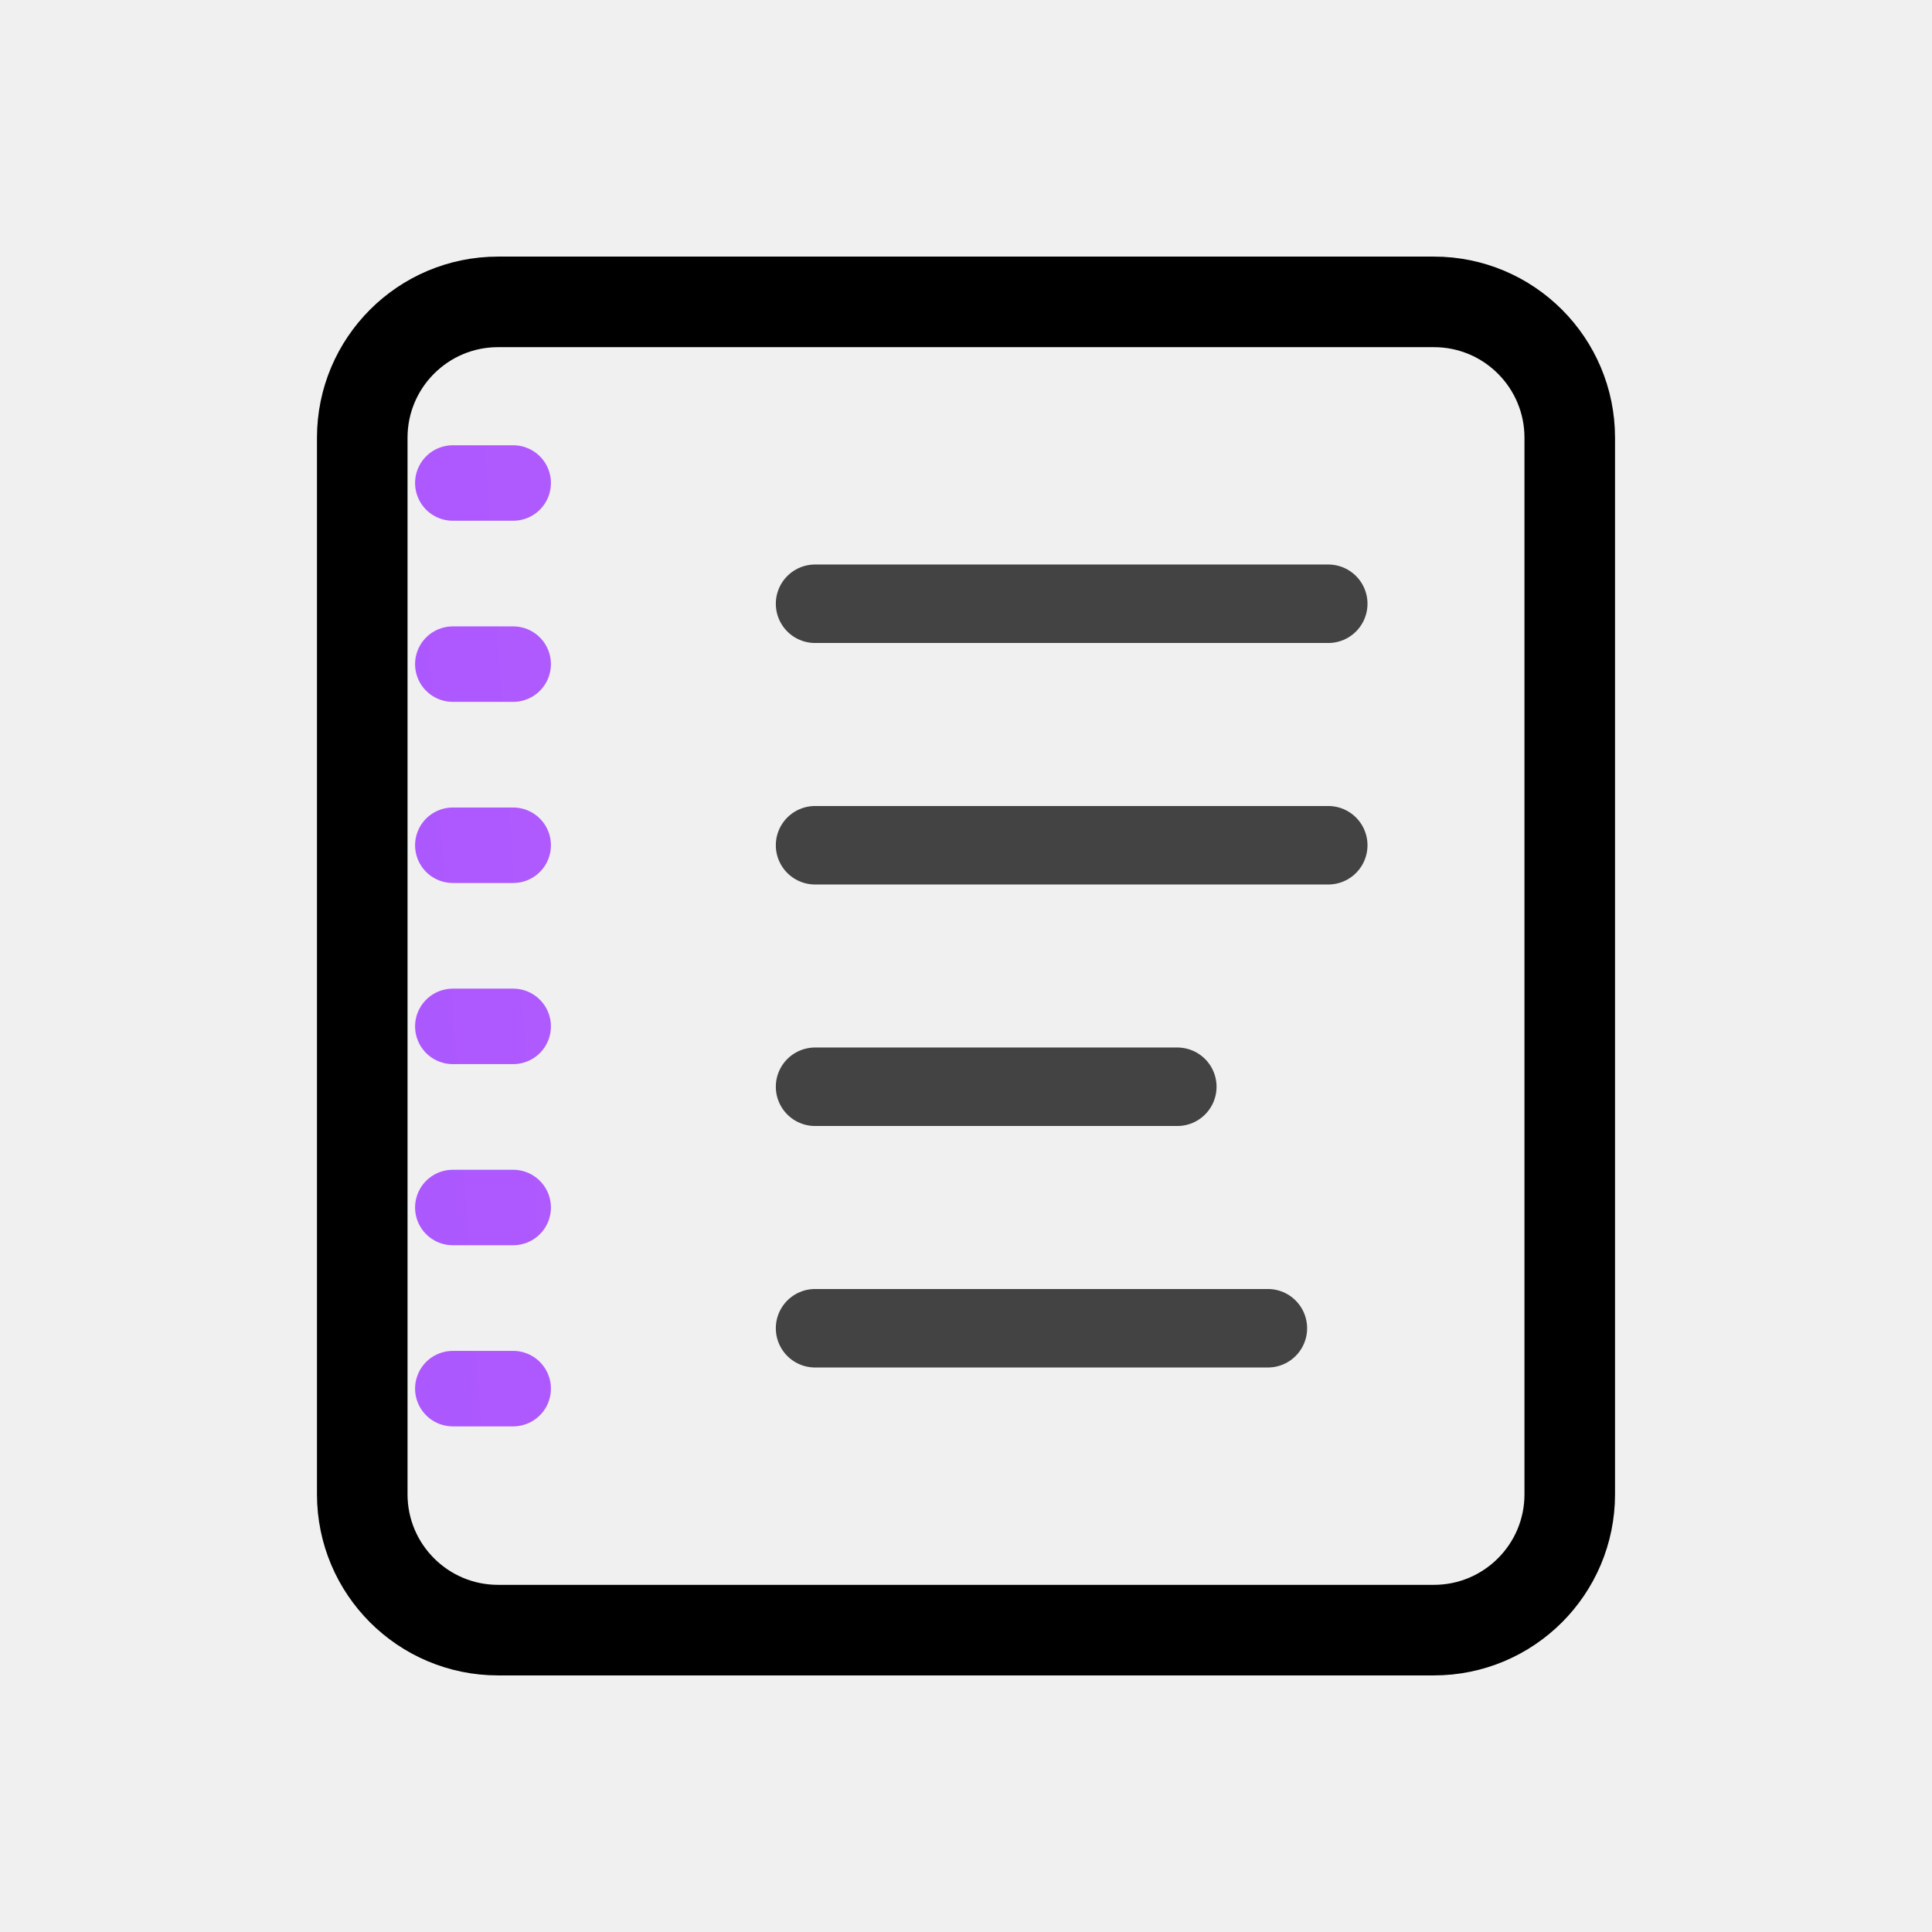
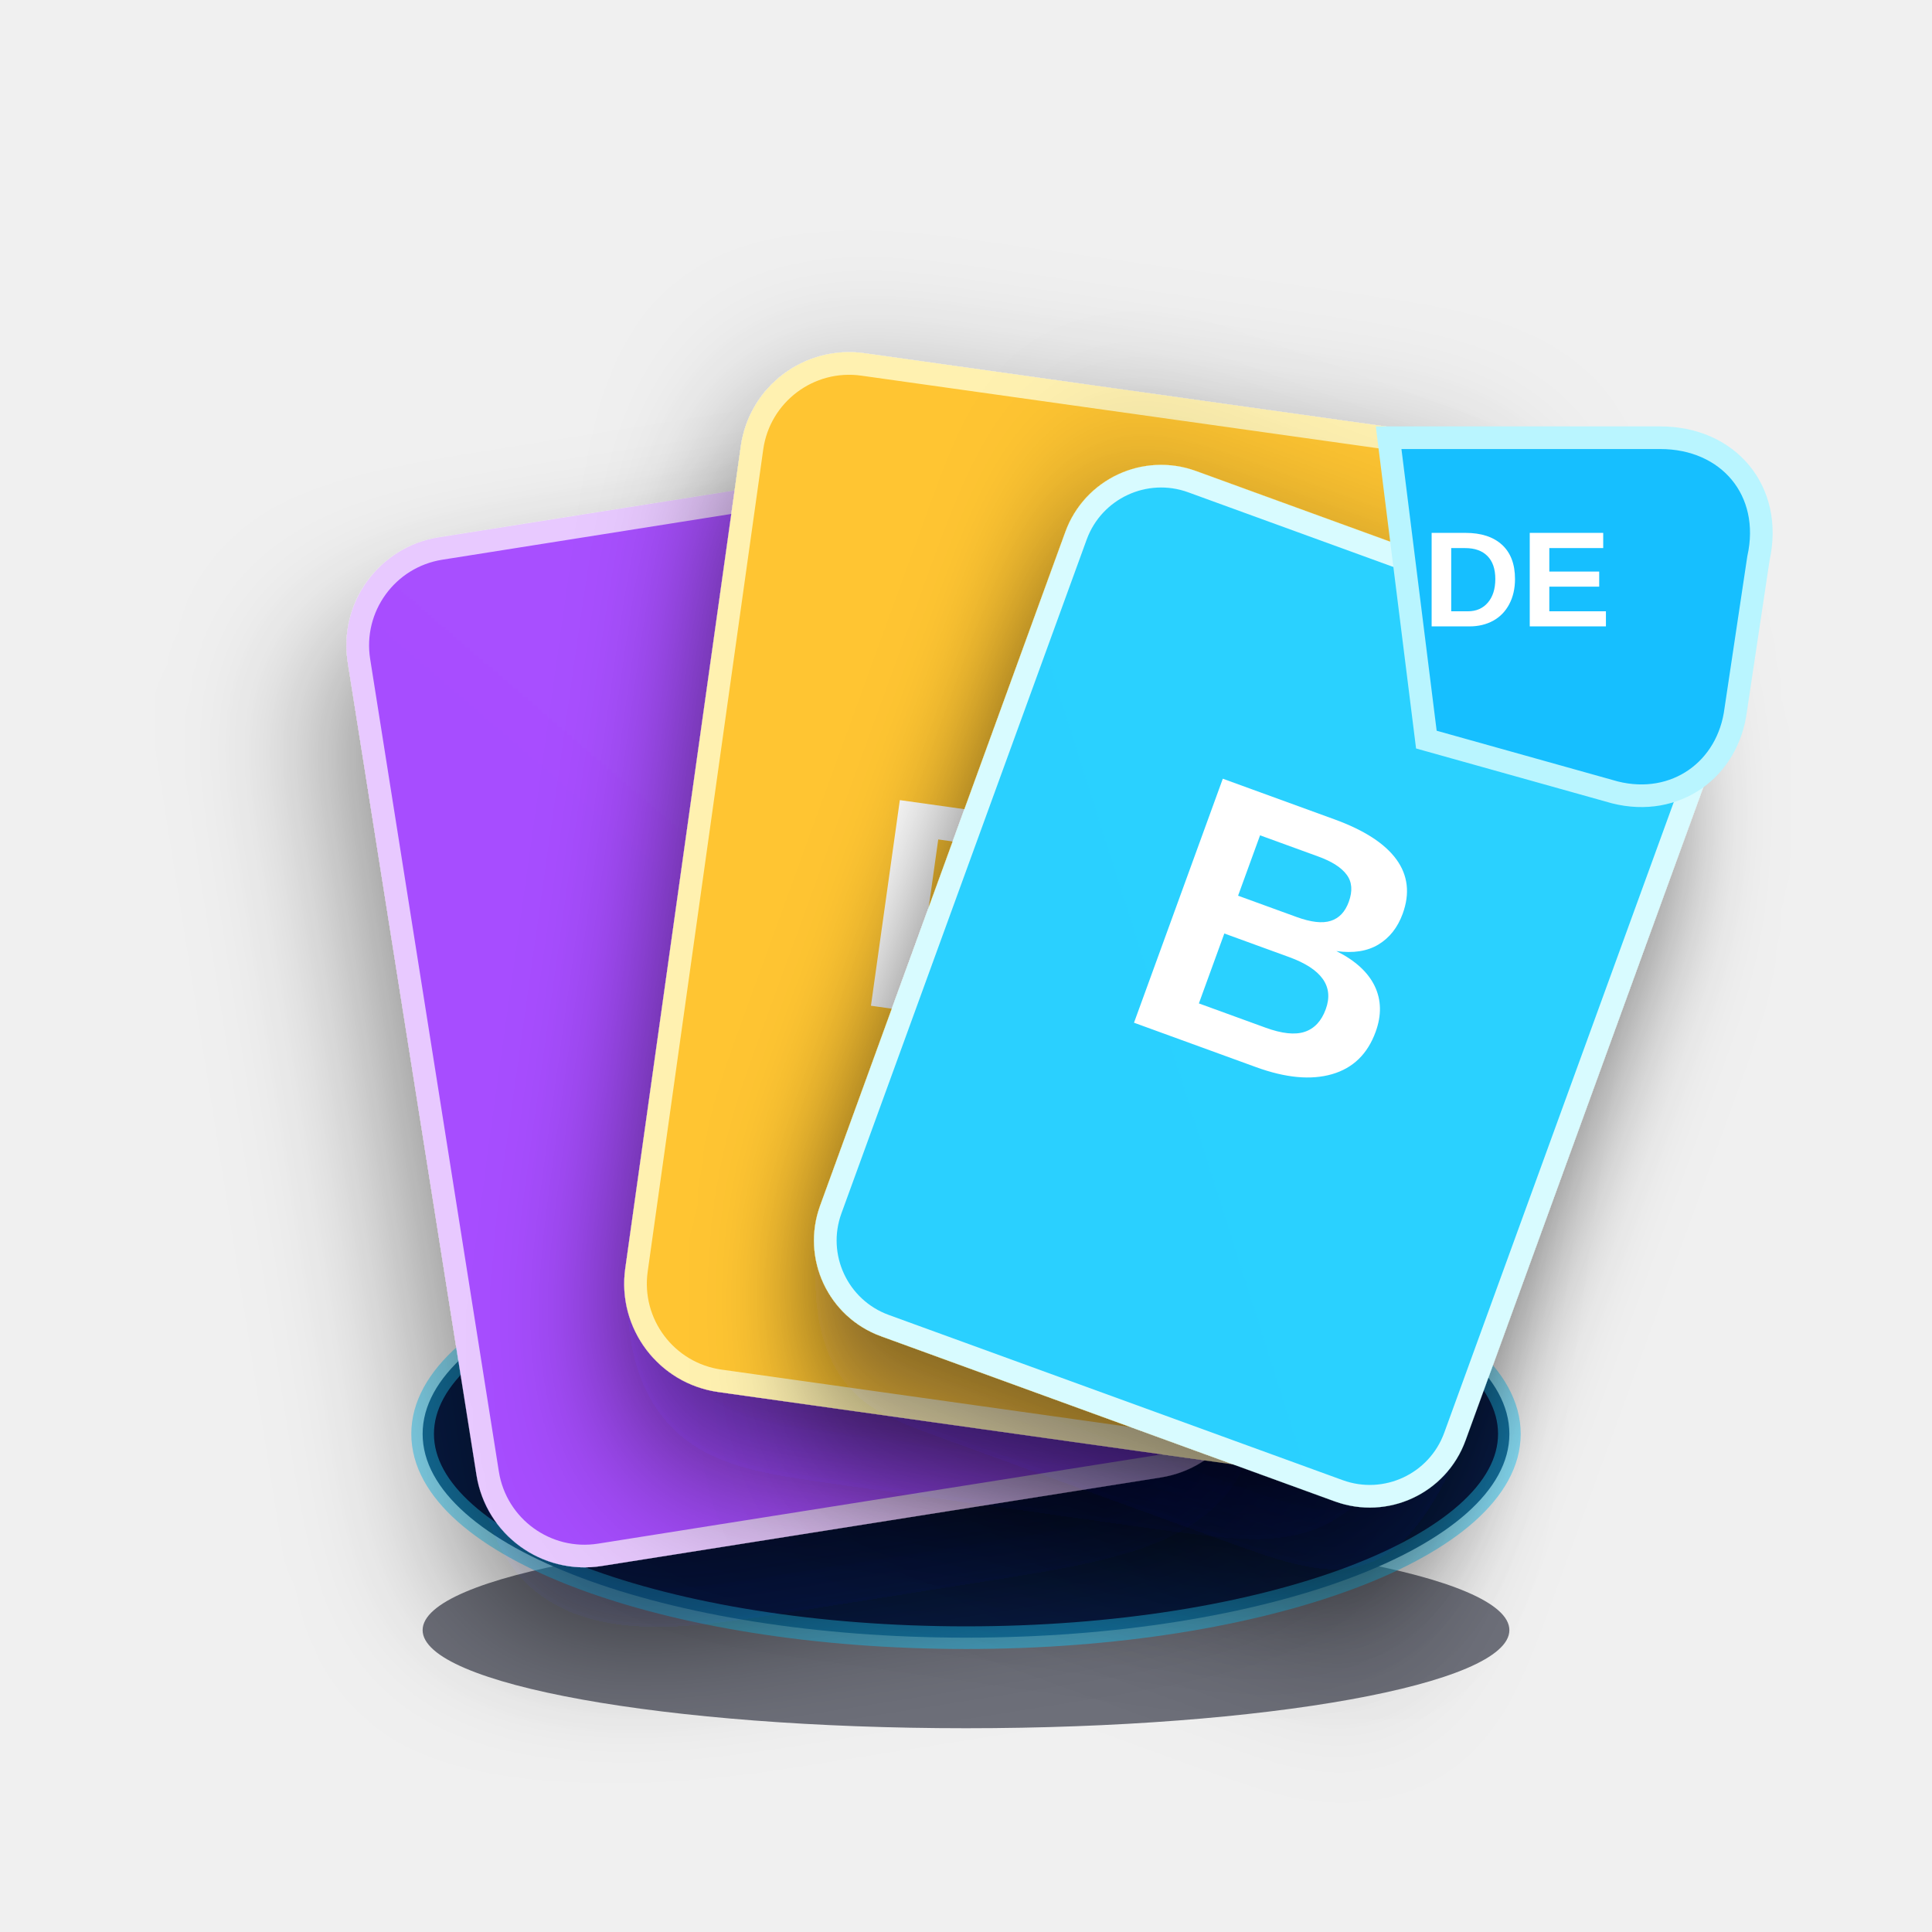
- <svg xmlns="http://www.w3.org/2000/svg" viewBox="0 0 64 64">
+ <svg xmlns="http://www.w3.org/2000/svg" viewBox="0 0 256 256">
  <defs>
-     <linearGradient id="g" x1="9" y1="55" x2="55" y2="9">
-       <stop stop-color="#7D31FF" />
-       <stop offset=".55" stop-color="#B25DFF" />
-       <stop offset="1" stop-color="#52D9FF" />
+     <linearGradient id="a" x1="45" y1="205" x2="180" y2="50">
+       <stop stop-color="#6E25FF" />
+       <stop offset=".6" stop-color="#A64CFF" />
+       <stop offset="1" stop-color="#F0C4FF" />
    </linearGradient>
+     <linearGradient id="b" x1="70" y1="190" x2="205" y2="55">
+       <stop stop-color="#FF8A00" />
+       <stop offset=".55" stop-color="#FFD33D" />
+       <stop offset="1" stop-color="#FFF0A0" />
+     </linearGradient>
+     <linearGradient id="c" x1="90" y1="200" x2="215" y2="70">
+       <stop stop-color="#00A9FF" />
+       <stop offset=".55" stop-color="#35D9FF" />
+       <stop offset="1" stop-color="#B8F8FF" />
+     </linearGradient>
+     <filter id="s">
+       <feDropShadow dx="0" dy="10" stdDeviation="10" flood-color="#020617" flood-opacity=".55" />
+     </filter>
  </defs>
-   <rect x="12" y="10" width="40" height="44" rx="4.5" fill="none" stroke="currentColor" stroke-width="3" />
-   <path d="M20 10v44" stroke="url(#g)" stroke-width="3" />
-   <path d="M27 20h17M27 28h17M27 36h12M27 44h15" stroke="currentColor" stroke-width="2.6" stroke-linecap="round" opacity=".72" />
-   <path d="M15 16h2M15 22h2M15 28h2M15 34h2M15 40h2M15 46h2" stroke="url(#g)" stroke-width="2.5" stroke-linecap="round" />
+   <ellipse cx="128" cy="216" rx="72" ry="13" fill="#020617" opacity=".55" />
+   <ellipse cx="128" cy="190" rx="72" ry="27" fill="#071B45" stroke="#23CFFF" stroke-opacity=".5" stroke-width="3" />
+   <g filter="url(#s)" transform="rotate(-9 112 130)">
+     <rect x="55" y="65" width="101" height="135" rx="13" fill="url(#a)" stroke="#E8C9FF" stroke-width="3" />
+     <text x="105" y="148" text-anchor="middle" font-family="Arial,sans-serif" font-size="57" font-weight="900" fill="#fff">A</text>
+   </g>
+   <g filter="url(#s)" transform="rotate(8 150 125)">
+     <rect x="91" y="54" width="103" height="136" rx="13" fill="url(#b)" stroke="#FFF1B0" stroke-width="3" />
+     <text x="142" y="138" text-anchor="middle" font-family="Arial,sans-serif" font-size="40" font-weight="900" fill="#fff">DE</text>
+   </g>
+   <g filter="url(#s)" transform="rotate(20 174 125)">
+     <rect x="126" y="73" width="88" height="119" rx="12" fill="url(#c)" stroke="#D8FBFF" stroke-width="3" />
+     <text x="170" y="143" text-anchor="middle" font-family="Arial,sans-serif" font-size="50" font-weight="900" fill="#fff">B</text>
+   </g>
+   <path d="M184 58h36c9 0 15 7 13 16l-3 20c-1 8-8 13-16 11l-25-7z" fill="#16BFFF" stroke="#B9F5FF" stroke-width="3" />
+   <text x="201" y="83" text-anchor="middle" font-family="Arial,sans-serif" font-size="18" font-weight="800" fill="#fff">DE</text>
</svg>
